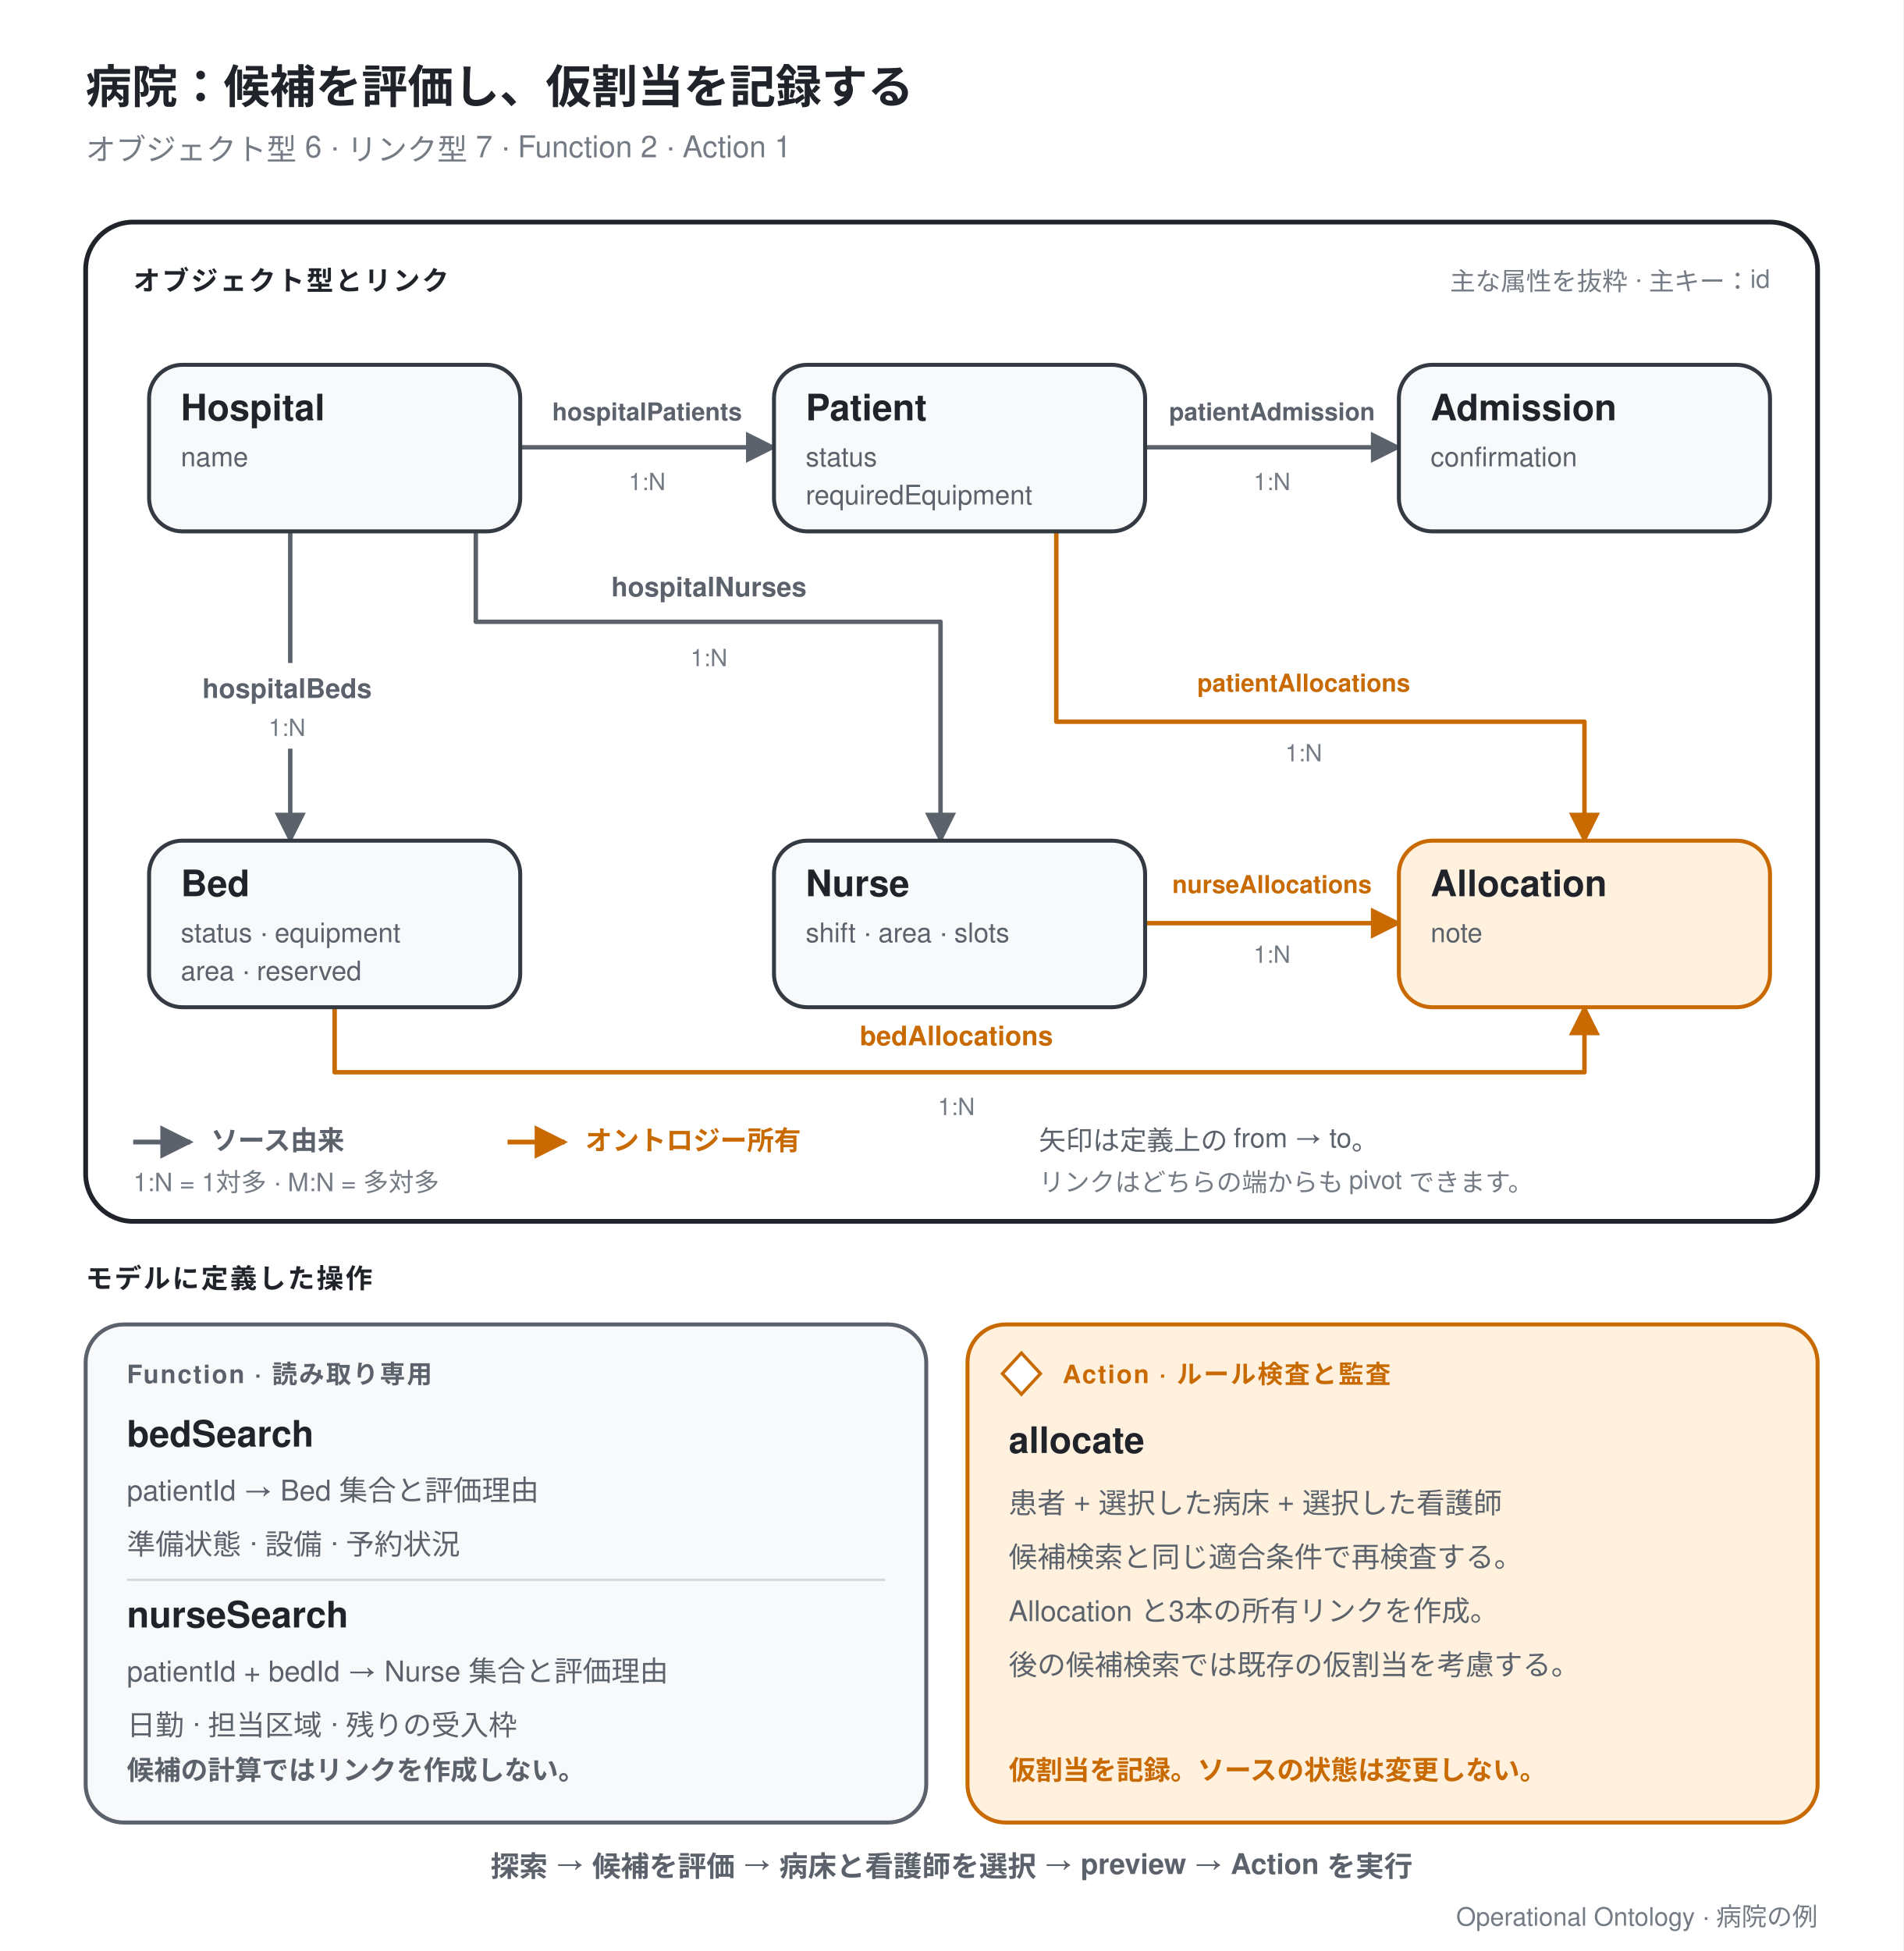
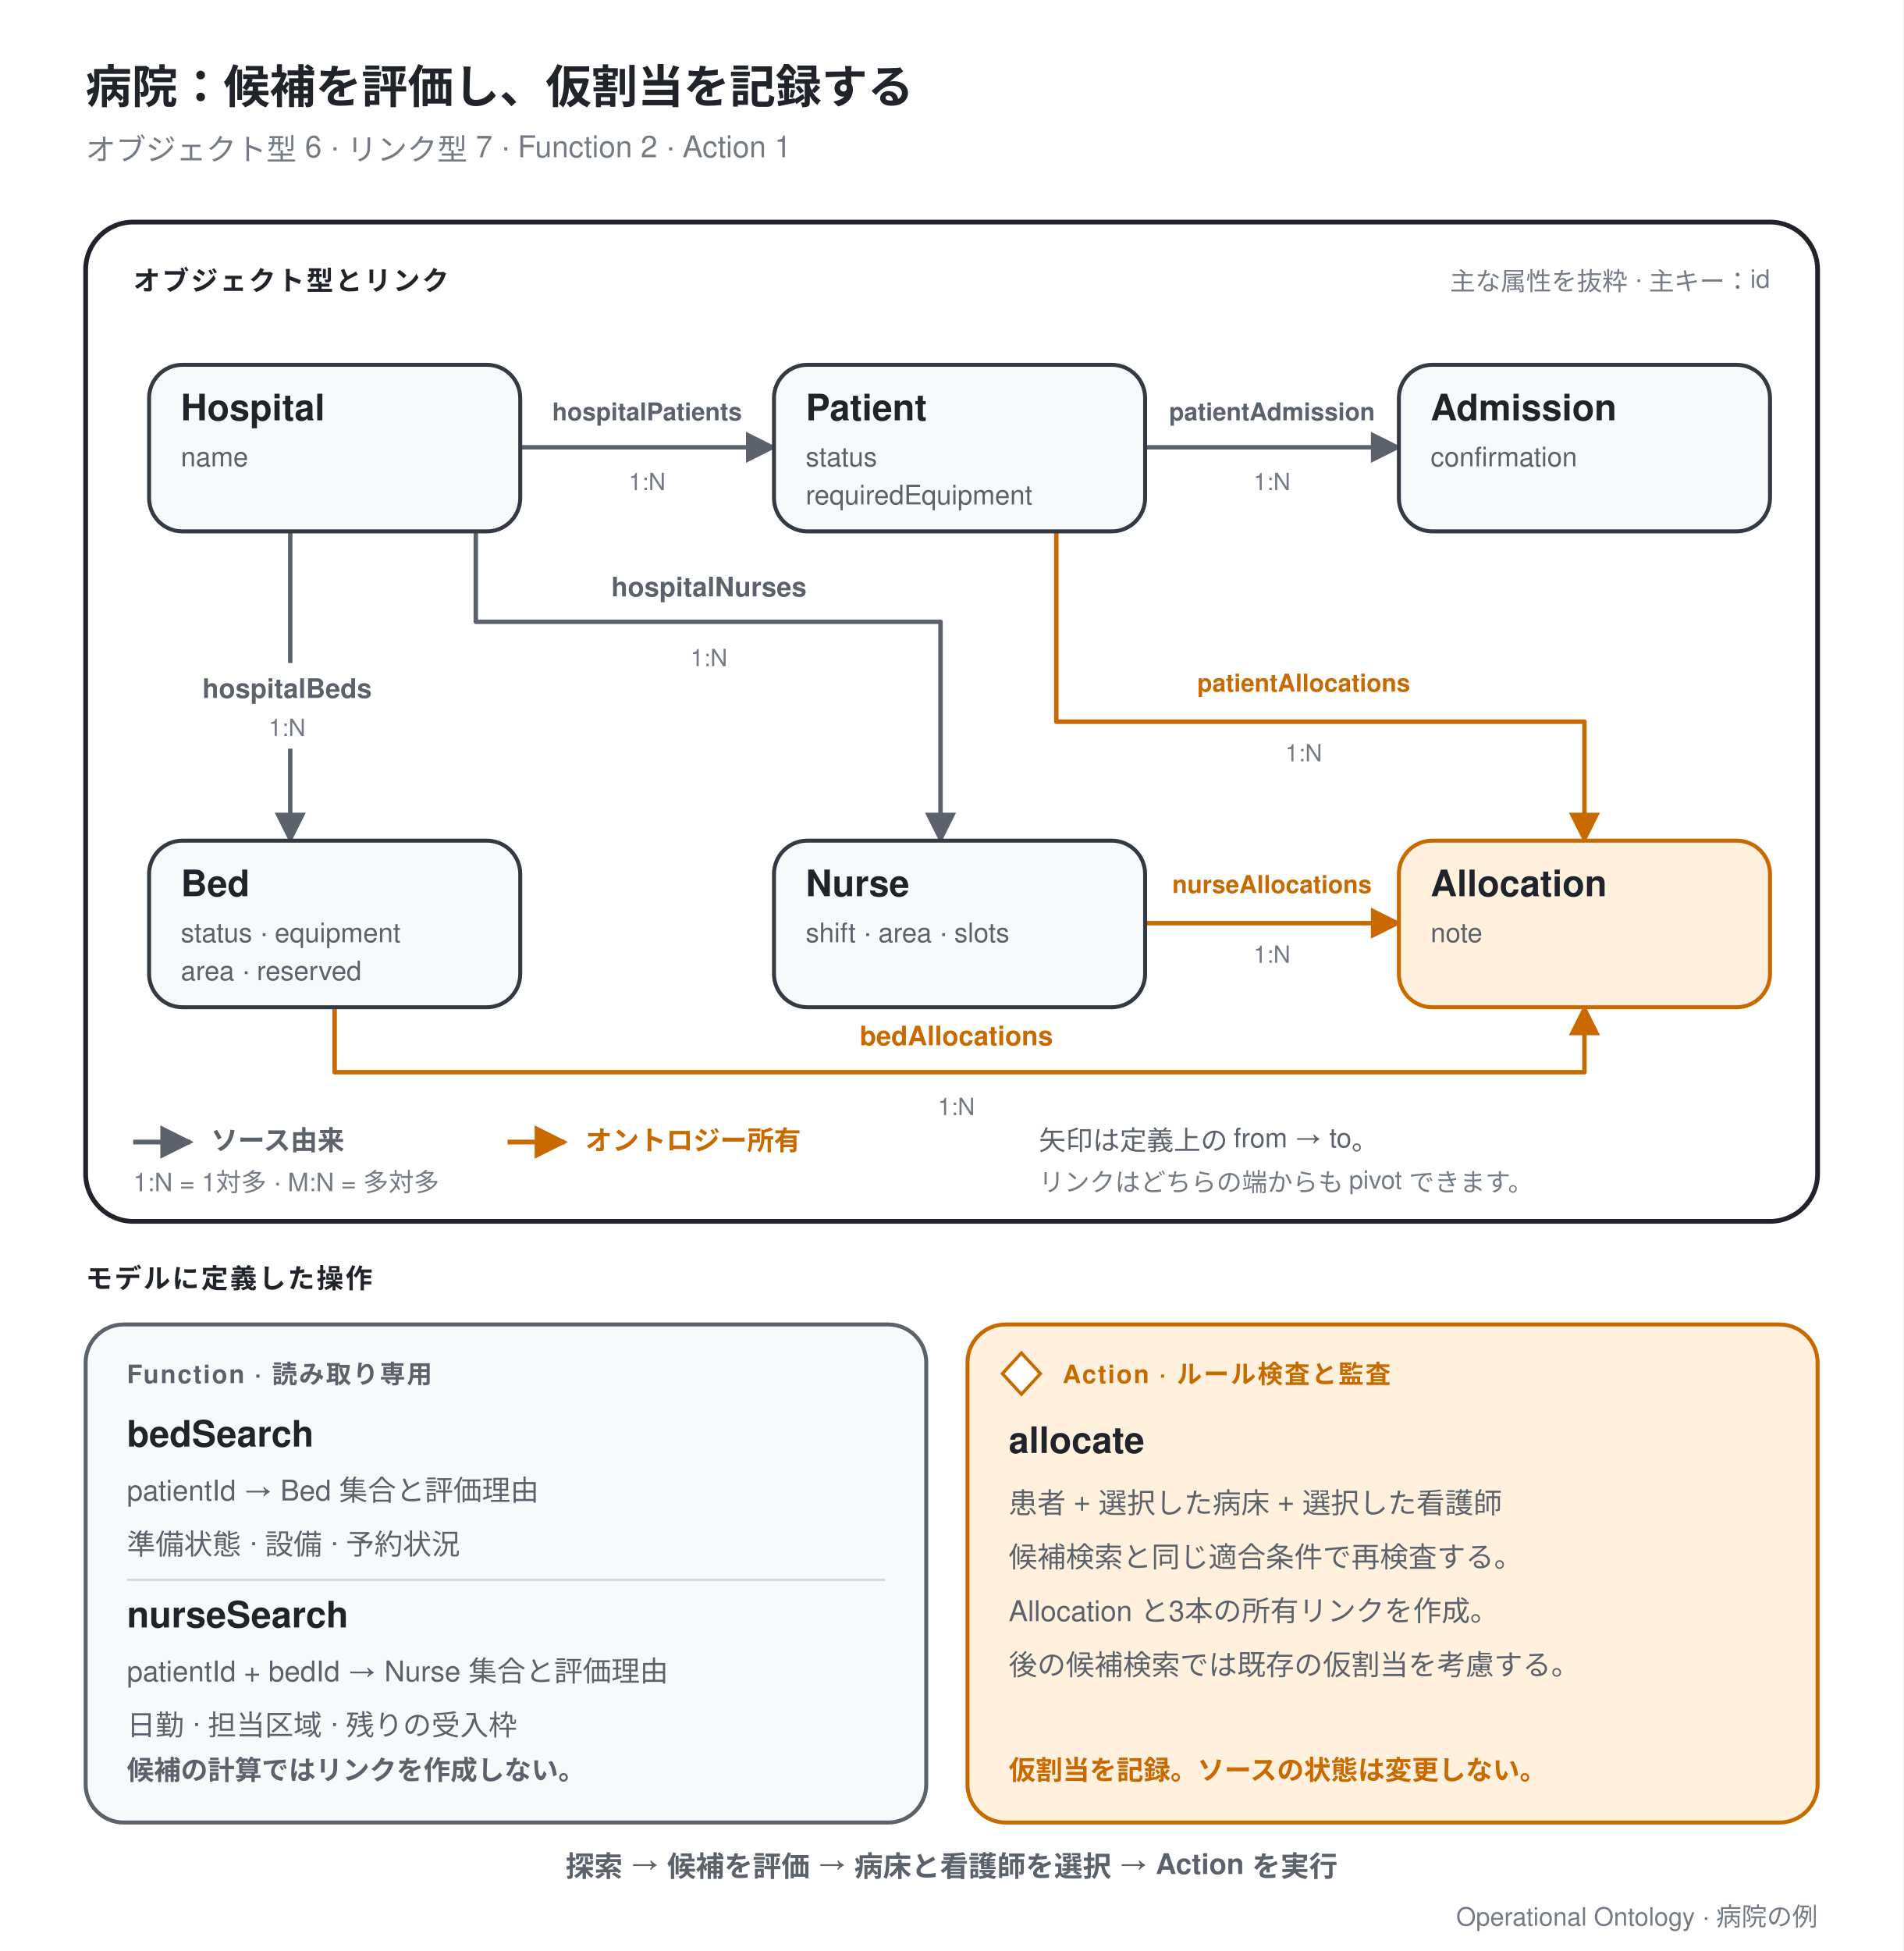
<svg xmlns="http://www.w3.org/2000/svg" xml:lang="ja" viewBox="0 0 1200 1230" role="img" aria-labelledby="title desc">
  <defs>
    <style>text { font-family: system-ui, -apple-system, BlinkMacSystemFont, "Segoe UI", Helvetica, Arial, "Hiragino Sans", "Noto Sans JP", sans-serif; }</style>
    <marker id="arrow-gray" viewBox="0 0 10 10" refX="9" refY="5" markerWidth="7" markerHeight="7" orient="auto-start-reverse">
      <path d="M 0 0 L 10 5 L 0 10 Z" fill="#5B626B" />
    </marker>
    <marker id="arrow-orange" viewBox="0 0 10 10" refX="9" refY="5" markerWidth="7" markerHeight="7" orient="auto-start-reverse">
      <path d="M 0 0 L 10 5 L 0 10 Z" fill="#C96A00" />
    </marker>
  </defs>
  <rect x="0" y="0" width="1200" height="1230" rx="0" fill="#FFFFFF" />
  <text x="54" y="65" text-anchor="start" font-size="29" font-weight="760" fill="#20242A">病院：候補を評価し、仮割当を記録する</text>
  <text x="54" y="101" text-anchor="start" font-size="19" font-weight="500" fill="#747B84">オブジェクト型 6 · リンク型 7 · Function 2 · Action 1</text>
  <rect x="54" y="140" width="1092" height="630" rx="30" fill="#FFFFFF" stroke="#20242A" stroke-width="3" />
  <text x="84" y="183" text-anchor="start" font-size="17" font-weight="760" fill="#20242A" letter-spacing="1.2">オブジェクト型とリンク</text>
  <text x="1116" y="183" text-anchor="end" font-size="16" font-weight="500" fill="#747B84">主な属性を抜粋 · 主キー：id</text>
  <g data-link="hospitalPatients" data-from="Hospital" data-to="Patient" data-kind="one-to-many">
    <path d="M 328 282 H 488" fill="none" stroke="#5B626B" stroke-width="2.8" stroke-linecap="round" stroke-linejoin="round" marker-end="url(#arrow-gray)" />
    <text x="408" y="265" text-anchor="middle" font-size="15.5" font-weight="650" fill="#5B626B">hospitalPatients</text>
    <text x="408" y="309" text-anchor="middle" font-size="15" font-weight="500" fill="#747B84">1:N</text>
  </g>
  <g data-link="patientAdmission" data-from="Patient" data-to="Admission" data-kind="one-to-many">
    <path d="M 722 282 H 882" fill="none" stroke="#5B626B" stroke-width="2.8" stroke-linecap="round" stroke-linejoin="round" marker-end="url(#arrow-gray)" />
    <text x="802" y="265" text-anchor="middle" font-size="15.5" font-weight="650" fill="#5B626B">patientAdmission</text>
    <text x="802" y="309" text-anchor="middle" font-size="15" font-weight="500" fill="#747B84">1:N</text>
  </g>
  <g data-link="hospitalBeds" data-from="Hospital" data-to="Bed" data-kind="one-to-many">
    <path d="M 183 335 V 530" fill="none" stroke="#5B626B" stroke-width="2.8" stroke-linecap="round" stroke-linejoin="round" marker-end="url(#arrow-gray)" />
    <rect x="100.0" y="418" width="162" height="54" rx="6" fill="#FFFFFF" />
    <text x="181" y="440" text-anchor="middle" font-size="17" font-weight="650" fill="#5B626B">hospitalBeds</text>
    <text x="181" y="464" text-anchor="middle" font-size="15" font-weight="500" fill="#747B84">1:N</text>
  </g>
  <g data-link="hospitalNurses" data-from="Hospital" data-to="Nurse" data-kind="one-to-many">
    <path d="M 300 335 V 392 H 593 V 530" fill="none" stroke="#5B626B" stroke-width="2.8" stroke-linecap="round" stroke-linejoin="round" marker-end="url(#arrow-gray)" />
    <text x="447" y="376" text-anchor="middle" font-size="17" font-weight="650" fill="#5B626B">hospitalNurses</text>
    <text x="447" y="420" text-anchor="middle" font-size="15" font-weight="500" fill="#747B84">1:N</text>
  </g>
  <g data-link="patientAllocations" data-from="Patient" data-to="Allocation" data-kind="one-to-many">
    <path d="M 666 335 V 455 H 999 V 530" fill="none" stroke="#C96A00" stroke-width="2.8" stroke-linecap="round" stroke-linejoin="round" marker-end="url(#arrow-orange)" />
    <text x="822" y="436" text-anchor="middle" font-size="15.5" font-weight="650" fill="#C96A00">patientAllocations</text>
    <text x="822" y="480" text-anchor="middle" font-size="15" font-weight="500" fill="#747B84">1:N</text>
  </g>
  <g data-link="bedAllocations" data-from="Bed" data-to="Allocation" data-kind="one-to-many">
    <path d="M 211 635 V 676 H 999 V 635" fill="none" stroke="#C96A00" stroke-width="2.8" stroke-linecap="round" stroke-linejoin="round" marker-end="url(#arrow-orange)" />
    <text x="603" y="659" text-anchor="middle" font-size="17" font-weight="650" fill="#C96A00">bedAllocations</text>
    <text x="603" y="703" text-anchor="middle" font-size="15" font-weight="500" fill="#747B84">1:N</text>
  </g>
  <g data-link="nurseAllocations" data-from="Nurse" data-to="Allocation" data-kind="one-to-many">
    <path d="M 722 582 H 882" fill="none" stroke="#C96A00" stroke-width="2.8" stroke-linecap="round" stroke-linejoin="round" marker-end="url(#arrow-orange)" />
    <text x="802" y="563" text-anchor="middle" font-size="15.5" font-weight="650" fill="#C96A00">nurseAllocations</text>
    <text x="802" y="607" text-anchor="middle" font-size="15" font-weight="500" fill="#747B84">1:N</text>
  </g>
  <g data-object="Hospital" data-properties="name">
    <rect x="94" y="230" width="234" height="105" rx="21" fill="#F8F9FA" stroke="#343A42" stroke-width="2.5" />
    <text x="114" y="265" text-anchor="start" font-size="23" font-weight="730" fill="#20242A">Hospital</text>
    <text x="114" y="294" text-anchor="start" font-size="17" font-weight="500" fill="#5B626B">name</text>
  </g>
  <g data-object="Patient" data-properties="status requiredEquipment">
    <rect x="488" y="230" width="234" height="105" rx="21" fill="#F8F9FA" stroke="#343A42" stroke-width="2.5" />
    <text x="508" y="265" text-anchor="start" font-size="23" font-weight="730" fill="#20242A">Patient</text>
    <text x="508" y="294" text-anchor="start" font-size="17" font-weight="500" fill="#5B626B">status</text>
    <text x="508" y="318" text-anchor="start" font-size="17" font-weight="500" fill="#5B626B">requiredEquipment</text>
  </g>
  <g data-object="Admission" data-properties="confirmation">
    <rect x="882" y="230" width="234" height="105" rx="21" fill="#F8F9FA" stroke="#343A42" stroke-width="2.5" />
    <text x="902" y="265" text-anchor="start" font-size="23" font-weight="730" fill="#20242A">Admission</text>
    <text x="902" y="294" text-anchor="start" font-size="17" font-weight="500" fill="#5B626B">confirmation</text>
  </g>
  <g data-object="Bed" data-properties="status equipment area reserved">
    <rect x="94" y="530" width="234" height="105" rx="21" fill="#F8F9FA" stroke="#343A42" stroke-width="2.5" />
    <text x="114" y="565" text-anchor="start" font-size="23" font-weight="730" fill="#20242A">Bed</text>
    <text x="114" y="594" text-anchor="start" font-size="17" font-weight="500" fill="#5B626B">status · equipment</text>
    <text x="114" y="618" text-anchor="start" font-size="17" font-weight="500" fill="#5B626B">area · reserved</text>
  </g>
  <g data-object="Nurse" data-properties="shift area slots">
    <rect x="488" y="530" width="234" height="105" rx="21" fill="#F8F9FA" stroke="#343A42" stroke-width="2.5" />
    <text x="508" y="565" text-anchor="start" font-size="23" font-weight="730" fill="#20242A">Nurse</text>
    <text x="508" y="594" text-anchor="start" font-size="17" font-weight="500" fill="#5B626B">shift · area · slots</text>
  </g>
  <g data-object="Allocation" data-properties="note">
    <rect x="882" y="530" width="234" height="105" rx="21" fill="#FFF1DE" stroke="#C96A00" stroke-width="2.5" />
    <text x="902" y="565" text-anchor="start" font-size="23" font-weight="730" fill="#20242A">Allocation</text>
    <text x="902" y="594" text-anchor="start" font-size="17" font-weight="500" fill="#5B626B">note</text>
  </g>
  <path d="M 84 720 H 120" stroke="#5B626B" stroke-width="3" marker-end="url(#arrow-gray)" />
  <text x="133" y="725" text-anchor="start" font-size="17" font-weight="600" fill="#5B626B">ソース由来</text>
  <path d="M 320 720 H 356" stroke="#C96A00" stroke-width="3" marker-end="url(#arrow-orange)" />
  <text x="369" y="725" text-anchor="start" font-size="17" font-weight="600" fill="#C96A00">オントロジー所有</text>
  <text x="655" y="725" text-anchor="start" font-size="17" font-weight="500" fill="#5B626B">矢印は定義上の from → to。</text>
  <text x="84" y="751" text-anchor="start" font-size="16" font-weight="500" fill="#747B84">1:N = 1対多 · M:N = 多対多</text>
  <text x="655" y="751" text-anchor="start" font-size="16" font-weight="500" fill="#747B84">リンクはどちらの端からも pivot できます。</text>
  <text x="54" y="812" text-anchor="start" font-size="17" font-weight="760" fill="#20242A" letter-spacing="1.2">モデルに定義した操作</text>
  <rect x="54" y="835" width="530" height="314" rx="24" fill="#F8F9FA" stroke="#5B626B" stroke-width="2.5" />
  <rect x="610" y="835" width="536" height="314" rx="24" fill="#FFF1DE" stroke="#C96A00" stroke-width="2.5" />
  <text x="80" y="872" text-anchor="start" font-size="16" font-weight="750" fill="#5B626B" letter-spacing="1">Function · 読み取り専用</text>
  <path d="M 644 853 L 656 866 L 644 879 L 632 866 Z" fill="#FFFFFF" stroke="#C96A00" stroke-width="2" />
  <text x="670" y="872" text-anchor="start" font-size="16" font-weight="750" fill="#C96A00" letter-spacing="1">Action · ルール検査と監査</text>
  <g data-function="bedSearch">
    <text x="80" y="912" text-anchor="start" font-size="23" font-weight="730" fill="#20242A">bedSearch</text>
    <text x="80" y="946" text-anchor="start" font-size="18" font-weight="500" fill="#5B626B">patientId → Bed 集合と評価理由</text>
    <text x="80" y="980" text-anchor="start" font-size="18" font-weight="500" fill="#5B626B">準備状態 · 設備 · 予約状況</text>
  </g>
  <line x1="80" y1="996" x2="558" y2="996" stroke="#D5D9DD" stroke-width="1.5" />
  <g data-function="nurseSearch">
    <text x="80" y="1026" text-anchor="start" font-size="23" font-weight="730" fill="#20242A">nurseSearch</text>
    <text x="80" y="1060" text-anchor="start" font-size="18" font-weight="500" fill="#5B626B">patientId + bedId → Nurse 集合と評価理由</text>
    <text x="80" y="1094" text-anchor="start" font-size="18" font-weight="500" fill="#5B626B">日勤 · 担当区域 · 残りの受入枠</text>
  </g>
  <text x="80" y="1122" text-anchor="start" font-size="17" font-weight="550" fill="#5B626B">候補の計算ではリンクを作成しない。</text>
  <g data-action="allocate">
    <text x="636" y="916" text-anchor="start" font-size="23" font-weight="730" fill="#20242A">allocate</text>
    <text x="636" y="954" text-anchor="start" font-size="18" font-weight="500" fill="#5B626B">患者 + 選択した病床 + 選択した看護師</text>
    <text x="636" y="988" text-anchor="start" font-size="18" font-weight="500" fill="#5B626B">候補検索と同じ適合条件で再検査する。</text>
    <text x="636" y="1022" text-anchor="start" font-size="18" font-weight="500" fill="#5B626B">Allocation と3本の所有リンクを作成。</text>
    <text x="636" y="1056" text-anchor="start" font-size="18" font-weight="500" fill="#5B626B">後の候補検索では既存の仮割当を考慮する。</text>
    <text x="636" y="1122" text-anchor="start" font-size="17" font-weight="650" fill="#C96A00">仮割当を記録。ソースの状態は変更しない。</text>
  </g>
-   <text x="600" y="1183" text-anchor="middle" font-size="18" font-weight="550" fill="#5B626B">探索 → 候補を評価 → 病床と看護師を選択 → preview → Action を実行</text>
+   <text x="600" y="1183" text-anchor="middle" font-size="18" font-weight="550" fill="#5B626B">探索 → 候補を評価 → 病床と看護師を選択 → Action を実行</text>
  <text x="1146" y="1214" text-anchor="end" font-size="16" font-weight="500" fill="#747B84">Operational Ontology · 病院の例</text>
</svg>
